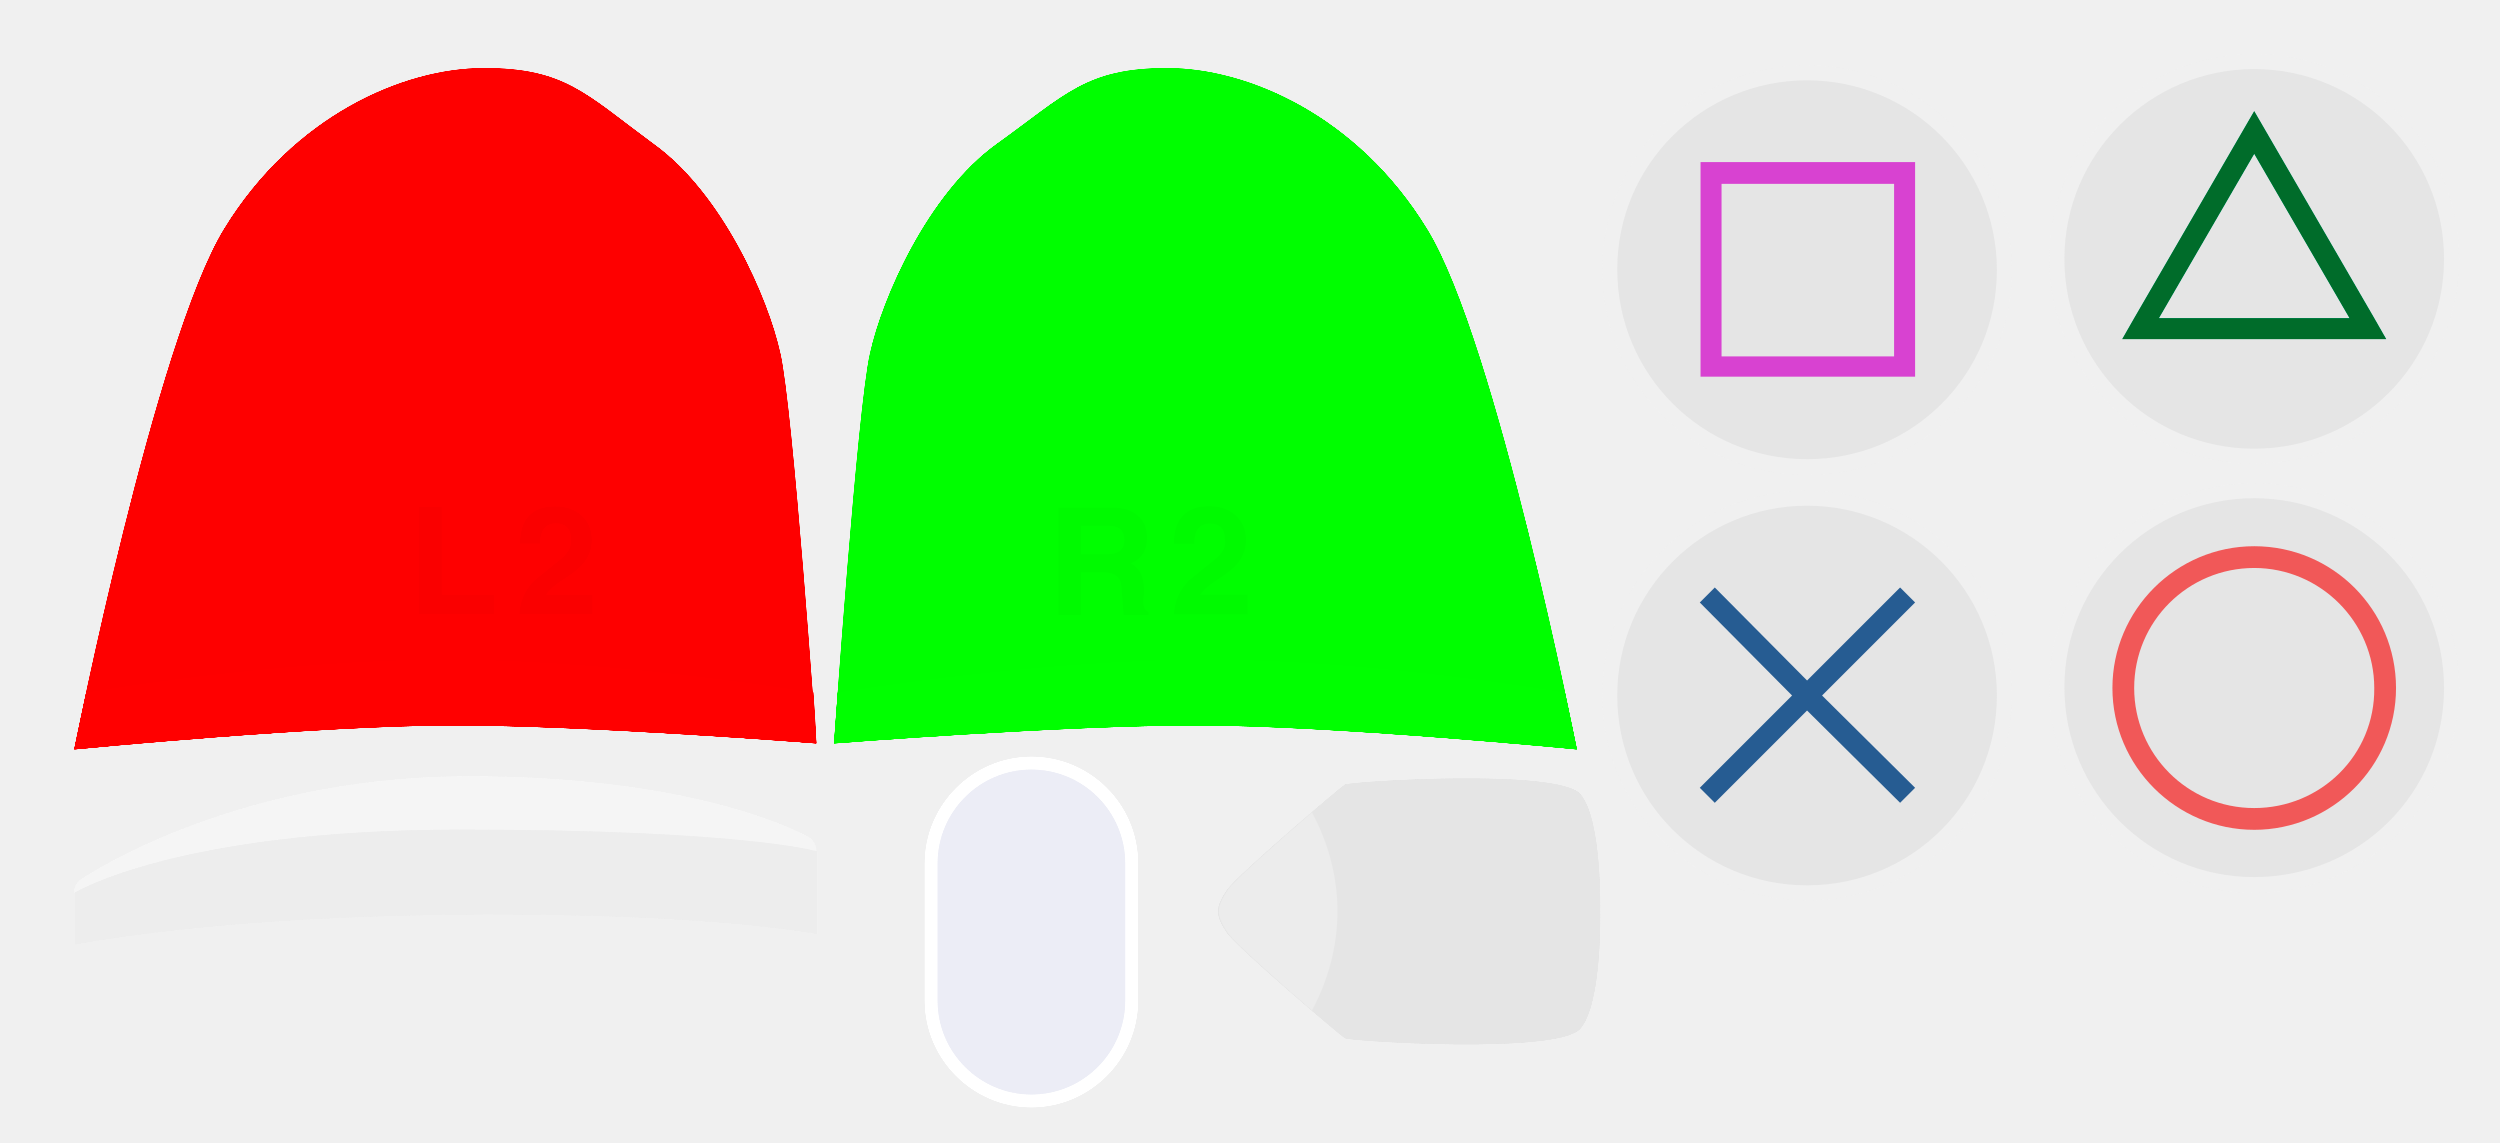
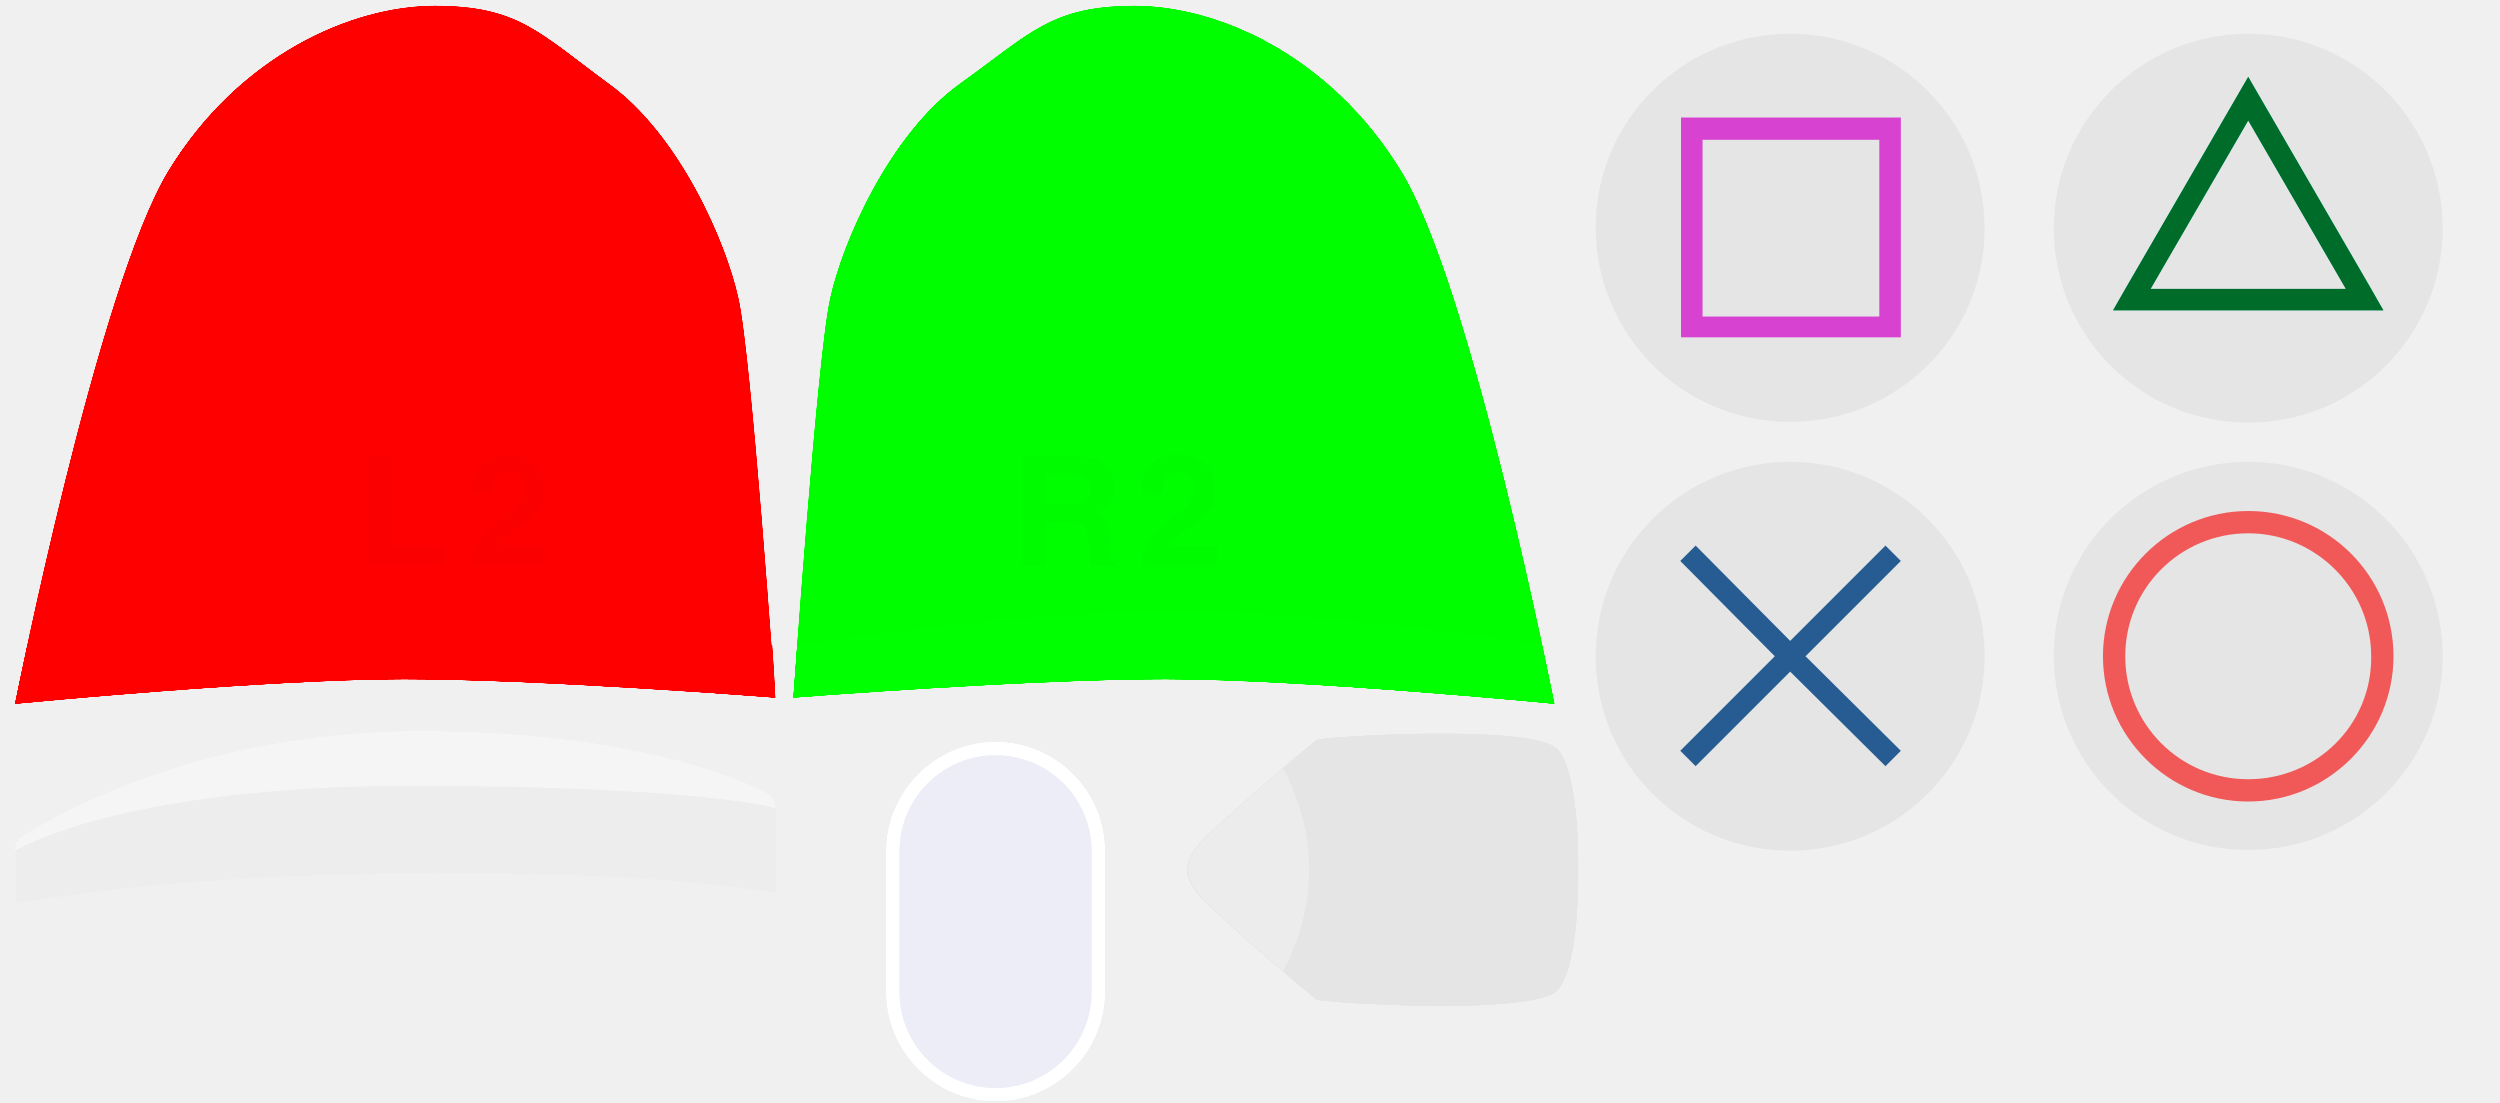
- <svg xmlns="http://www.w3.org/2000/svg" width="88.165mm" height="40.283mm" viewBox="0 0 88.165 40.283" version="1.1" id="svg214">
+ <svg xmlns="http://www.w3.org/2000/svg" width="86.065mm" height="37.941mm" viewBox="0 0 86.065 37.941" version="1.1" id="svg214">
  <defs id="defs208">
    <filter style="color-interpolation-filters:sRGB" id="filter176">
      <feColorMatrix type="hueRotate" values="180" result="color1" id="feColorMatrix172" />
      <feColorMatrix values="-1 0 0 0 1 0 -1 0 0 1 0 0 -1 0 1 -0.21 -0.72 -0.07 2 0 " result="color2" id="feColorMatrix174" />
    </filter>
    <filter style="color-interpolation-filters:sRGB" id="filter182">
      <feColorMatrix type="hueRotate" values="180" result="color1" id="feColorMatrix178" />
      <feColorMatrix values="-1 0 0 0 1 0 -1 0 0 1 0 0 -1 0 1 -0.21 -0.72 -0.07 2 0 " result="fbSourceGraphic" id="feColorMatrix180" />
      <feColorMatrix result="fbSourceGraphicAlpha" in="fbSourceGraphic" values="0 0 0 -1 0 0 0 0 -1 0 0 0 0 -1 0 0 0 0 1 0" id="feColorMatrix1200" />
      <feComposite in2="fbSourceGraphic" id="feComposite1202" operator="arithmetic" k1="0" k2="1" result="composite1" in="fbSourceGraphic" k3="0" k4="0" />
      <feColorMatrix id="feColorMatrix1204" in="composite1" values="1" type="saturate" result="colormatrix1" />
      <feFlood id="feFlood1206" flood-opacity="1" flood-color="rgb(0,255,0)" result="flood1" />
      <feBlend in2="colormatrix1" id="feBlend1208" in="flood1" mode="multiply" result="blend1" />
      <feBlend in2="blend1" id="feBlend1210" mode="screen" result="blend2" />
      <feColorMatrix id="feColorMatrix1212" in="blend2" values="1" type="saturate" result="colormatrix2" />
      <feComposite in2="fbSourceGraphic" id="feComposite1214" in="colormatrix2" operator="in" result="composite2" />
    </filter>
    <filter style="color-interpolation-filters:sRGB" id="filter188">
      <feColorMatrix type="hueRotate" values="180" result="color1" id="feColorMatrix184" />
      <feColorMatrix values="-1 0 0 0 1 0 -1 0 0 1 0 0 -1 0 1 -0.21 -0.72 -0.07 2 0 " result="color2" id="feColorMatrix186" />
    </filter>
    <filter style="color-interpolation-filters:sRGB" id="filter194">
      <feColorMatrix type="hueRotate" values="180" result="color1" id="feColorMatrix190" />
      <feColorMatrix values="-1 0 0 0 1 0 -1 0 0 1 0 0 -1 0 1 -0.21 -0.72 -0.07 2 0 " result="color2" id="feColorMatrix192" />
    </filter>
    <filter style="color-interpolation-filters:sRGB" id="filter200">
      <feColorMatrix type="hueRotate" values="180" result="color1" id="feColorMatrix196" />
      <feColorMatrix values="-1 0 0 0 1 0 -1 0 0 1 0 0 -1 0 1 -0.21 -0.72 -0.07 2 0 " result="color2" id="feColorMatrix198" />
    </filter>
    <filter style="color-interpolation-filters:sRGB" id="filter206">
      <feColorMatrix type="hueRotate" values="180" result="color1" id="feColorMatrix202" />
      <feColorMatrix values="-1 0 0 0 1 0 -1 0 0 1 0 0 -1 0 1 -0.21 -0.72 -0.07 2 0 " result="color2" id="feColorMatrix204" />
    </filter>
    <filter style="color-interpolation-filters:sRGB" id="filter212">
      <feColorMatrix type="hueRotate" values="180" result="color1" id="feColorMatrix208" />
      <feColorMatrix values="-1 0 0 0 1 0 -1 0 0 1 0 0 -1 0 1 -0.21 -0.72 -0.07 2 0 " result="color2" id="feColorMatrix210" />
    </filter>
    <filter style="color-interpolation-filters:sRGB" id="filter218">
      <feColorMatrix type="hueRotate" values="180" result="color1" id="feColorMatrix214" />
      <feColorMatrix values="-1 0 0 0 1 0 -1 0 0 1 0 0 -1 0 1 -0.21 -0.72 -0.07 2 0 " result="color2" id="feColorMatrix216" />
    </filter>
    <filter style="color-interpolation-filters:sRGB" id="filter1459">
      <feComposite in2="SourceGraphic" operator="arithmetic" k1="0" k2="1" result="composite1" id="feComposite1445" k3="0" k4="0" />
      <feColorMatrix in="composite1" values="1" type="saturate" result="colormatrix1" id="feColorMatrix1447" />
      <feFlood flood-opacity="1" flood-color="rgb(255,0,0)" result="flood1" id="feFlood1449" />
      <feBlend in="flood1" in2="colormatrix1" mode="multiply" result="blend1" id="feBlend1451" />
      <feBlend in2="blend1" mode="screen" result="blend2" id="feBlend1453" />
      <feColorMatrix in="blend2" values="1" type="saturate" result="colormatrix2" id="feColorMatrix1455" />
      <feComposite in="colormatrix2" in2="SourceGraphic" operator="in" result="composite2" id="feComposite1457" />
    </filter>
  </defs>
-   <g id="layer1" transform="translate(-51.92339,-144.9109)">
-     <g id="g1509">
-       <g style="filter:url(#filter218)" transform="matrix(0.2645833,0,0,0.2645833,-0.9998883,108.3931)" id="g155">
-         <g id="g153">
-           <path d="m 337.5,240.6 c 6.9,0 12.5,5.6 12.5,12.5 v 18.3 c 0,6.9 -5.6,12.5 -12.5,12.5 -6.9,0 -12.5,-5.6 -12.5,-12.5 v -18.3 c 0,-6.9 5.6,-12.5 12.5,-12.5 m 0,-1.7 c -7.8,0 -14.2,6.4 -14.2,14.2 v 18.3 c 0,7.8 6.4,14.2 14.2,14.2 7.8,0 14.2,-6.4 14.2,-14.2 v -18.3 c 0,-7.9 -6.4,-14.2 -14.2,-14.2 z" id="path149" />
-           <path d="m 337.5,240.6 c -6.9,0 -12.5,5.6 -12.5,12.5 v 18.3 c 0,6.9 5.6,12.5 12.5,12.5 6.9,0 12.5,-5.6 12.5,-12.5 v -18.3 c 0,-6.9 -5.6,-12.5 -12.5,-12.5 z" id="path151" style="fill:#10111a" />
+   <g id="layer1" transform="translate(-54.02339,-147.1109)">
+     <g id="g155" transform="matrix(0.2645833,0,0,0.2645833,-0.9998883,109.4514)" style="filter:url(#filter218)">
+       <g id="g153">
+         <path id="path149" d="m 337.5,240.6 c 6.9,0 12.5,5.6 12.5,12.5 v 18.3 c 0,6.9 -5.6,12.5 -12.5,12.5 -6.9,0 -12.5,-5.6 -12.5,-12.5 v -18.3 c 0,-6.9 5.6,-12.5 12.5,-12.5 m 0,-1.7 c -7.8,0 -14.2,6.4 -14.2,14.2 v 18.3 c 0,7.8 6.4,14.2 14.2,14.2 7.8,0 14.2,-6.4 14.2,-14.2 v -18.3 c 0,-7.9 -6.4,-14.2 -14.2,-14.2 z" />
+         <path style="fill:#10111a" id="path151" d="m 337.5,240.6 c -6.9,0 -12.5,5.6 -12.5,12.5 v 18.3 c 0,6.9 5.6,12.5 12.5,12.5 6.9,0 12.5,-5.6 12.5,-12.5 v -18.3 c 0,-6.9 -5.6,-12.5 -12.5,-12.5 z" />
+       </g>
+     </g>
+     <g id="g181" transform="matrix(0.2645833,0,0,0.2645833,25.45845,86.69726)" style="filter:url(#filter212)">
+       <path d="m 310.7,325.9 c -2.9,-3.5 -30.7,-1.7 -31.4,-1.3 -0.7,0.4 -14.3,12 -15.7,14 -1.4,2 -1.2,2.9 -1.2,2.9 0,0 -0.2,0.9 1.2,2.9 1.4,2 15,13.6 15.7,14 0.7,0.4 28.5,2.2 31.4,-1.3 2.9,-3.5 2.6,-15.6 2.6,-15.6 0,0 0.3,-12.1 -2.6,-15.6 z" id="path177" style="fill:#1a1a1a" />
+       <path enable-background="new    " d="m 274.9,328.3 c -4.3,3.7 -10.3,9 -11.2,10.3 -1.4,2 -1.2,2.9 -1.2,2.9 0,0 -0.2,0.9 1.2,2.9 0.9,1.3 6.9,6.6 11.2,10.3 2.1,-3.9 3.4,-8.4 3.4,-13.2 0,-4.8 -1.3,-9.3 -3.4,-13.2 z" id="path179" style="opacity:0.25" />
+     </g>
+     <g id="g274" transform="matrix(0.2645833,0,0,0.2645833,-82.07153,79.24263)" style="filter:url(#filter206)">
+       <g id="g270">
+         <path style="fill:#1a1a1a" d="m 806.9,368.1 c -14.5,0 -26.3,-11.8 -26.3,-26.3 0,-14.5 11.8,-26.3 26.3,-26.3 14.5,0 26.3,11.8 26.3,26.3 0,14.5 -11.8,26.3 -26.3,26.3 z" id="path266" />
+         <path style="fill:#0f0f0f" d="m 806.9,316.6 c 13.9,0 25.3,11.3 25.3,25.3 0,14 -11.3,25.2 -25.3,25.2 -14,0 -25.3,-11.3 -25.3,-25.3 0,-14 11.4,-25.2 25.3,-25.2 m 0,-2 c -15,0 -27.3,12.2 -27.3,27.3 0,15.1 12.2,27.3 27.3,27.3 15.1,0 27.3,-12.2 27.3,-27.3 0,-15.1 -12.3,-27.3 -27.3,-27.3 z" id="path268" />
+       </g>
+       <path style="fill:#ff6666" d="m 806.9,323 c -10.4,0 -18.9,8.5 -18.9,18.9 0,10.4 8.5,18.9 18.9,18.9 10.4,0 18.9,-8.5 18.9,-18.9 0,-10.4 -8.4,-18.9 -18.9,-18.9 z m 0,34.9 c -8.9,0 -16,-7.2 -16,-16 0,-8.9 7.2,-16 16,-16 8.8,0 16,7.2 16,16 0.1,8.9 -7.1,16 -16,16 z" id="path272" />
+     </g>
+     <g id="g284" transform="matrix(0.2645833,0,0,0.2645833,-82.6007,64.00224)" style="filter:url(#filter200)">
+       <g id="g280">
+         <path style="fill:#1a1a1a" d="m 749.3,425.7 c -14.5,0 -26.3,-11.8 -26.3,-26.3 0,-14.5 11.8,-26.3 26.3,-26.3 14.5,0 26.3,11.8 26.3,26.3 0,14.5 -11.8,26.3 -26.3,26.3 z" id="path276" />
+         <path style="fill:#0f0f0f" d="m 749.3,374.2 c 13.9,0 25.3,11.3 25.3,25.3 0,14 -11.3,25.3 -25.3,25.3 -14,0 -25.3,-11.3 -25.3,-25.3 0,-14 11.4,-25.3 25.3,-25.3 m 0,-2 c -15,0 -27.3,12.2 -27.3,27.3 0,15 12.2,27.3 27.3,27.3 15.1,0 27.3,-12.2 27.3,-27.3 0,-15 -12.2,-27.3 -27.3,-27.3 z" id="path278" />
+       </g>
+       <polygon style="fill:#7cb2e8" points="749.3,401.5 761.7,413.8 763.7,411.8 751.3,399.5 763.7,387.1 761.7,385.1 749.3,397.5 737,385.1 735,387.1 747.3,399.5 735,411.8 737,413.8 " id="polygon282" />
+     </g>
+     <g id="g294" transform="matrix(0.2645833,0,0,0.2645833,-67.3607,64.50533)" style="filter:url(#filter194)">
+       <g id="g290">
+         <path style="fill:#1a1a1a" d="m 691.8,368.1 c -14.5,0 -26.3,-11.8 -26.3,-26.3 0,-14.5 11.8,-26.3 26.3,-26.3 14.5,0 26.3,11.8 26.3,26.3 0,14.5 -11.9,26.3 -26.3,26.3 z" id="path286" />
+         <path style="fill:#0f0f0f" d="m 691.7,316.6 c 13.9,0 25.3,11.3 25.3,25.3 0,14 -11.3,25.2 -25.3,25.2 -14,0 -25.3,-11.3 -25.3,-25.3 0,-14 11.4,-25.2 25.3,-25.2 m 0,-2 c -15,0 -27.3,12.2 -27.3,27.3 0,15.1 12.2,27.3 27.3,27.3 15.1,0 27.3,-12.2 27.3,-27.3 0,-15.1 -12.2,-27.3 -27.3,-27.3 z" id="path288" />
+       </g>
+       <path style="fill:#ff69f8" d="m 703.3,327.5 h -23 -2.8 v 2.8 23 2.8 h 2.8 23 2.8 v -2.8 -23 -2.8 z m 0,25.9 h -23 v -23 h 23 z" id="path292" />
+     </g>
+     <g id="g304" transform="matrix(0.2645833,0,0,0.2645833,-66.83153,79.71878)" style="filter:url(#filter188)">
+       <g id="g300">
+         <path style="fill:#1a1a1a" d="m 749.3,310.6 c -14.5,0 -26.3,-11.8 -26.3,-26.3 0,-14.5 11.8,-26.3 26.3,-26.3 14.5,0 26.3,11.8 26.3,26.3 0,14.5 -11.8,26.3 -26.3,26.3 z" id="path296" />
+         <path style="fill:#0f0f0f" d="m 749.3,259.1 c 13.9,0 25.3,11.3 25.3,25.3 0,14 -11.3,25.3 -25.3,25.3 -14,0 -25.3,-11.3 -25.3,-25.3 0,-14 11.4,-25.3 25.3,-25.3 m 0,-2 c -15,0 -27.3,12.2 -27.3,27.3 0,15.1 12.2,27.3 27.3,27.3 15.1,0 27.3,-12.2 27.3,-27.3 0,-15.1 -12.2,-27.3 -27.3,-27.3 z" id="path298" />
+       </g>
+       <path style="fill:#40e2a0" d="m 765.3,292.3 -16,-27.6 -16,27.6 -1.6,2.8 h 3.3 14.3 14.3 3.3 z m -16,0 h -12.7 l 12.7,-21.9 12.7,21.9 z" id="path302" />
+     </g>
+     <g id="g356" transform="matrix(0.2645833,0,0,0.2645833,-102.5999,121.6223)" style="filter:url(#filter182)">
+       <g id="g354">
+         <g id="g344">
+           <path style="fill:#121212" id="path340" d="m 794.2,187.9 c 0,0 -32.7,-3.2 -50.6,-3.2 -17.9,0 -48.4,2.4 -48.4,2.4 0,0 3.1,-44.7 4.8,-52 1.6,-7.3 7.7,-21.3 16.9,-27.9 9.2,-6.6 11.9,-10.1 22.7,-10.1 10.8,0 25.4,6.4 34.6,21.4 9.3,15 20,69.4 20,69.4 z" />
+           <path style="fill:#0a0a0a" id="path342" d="m 695.7,180.3 c 0,0 26.1,-4.4 49,-4.4 22.8,0 47.9,4.4 47.9,4.4 1,4.7 1.6,7.6 1.6,7.6 0,0 -32.7,-3.2 -50.6,-3.2 -17.9,0 -48.4,2.4 -48.4,2.4 0,0 0.2,-2.7 0.5,-6.8 z" />
+         </g>
+         <g style="opacity:0.08" id="g352">
+           <g id="g348">
+             <path style="fill:#ffffff" id="path346" d="m 745.7,162.8 c -2.1,1.7 -3.2,2.6 -3.2,2.6 -1.2,1.2 -1.9,2.7 -2,4.5 h 9.8 v -2.6 H 744 c 0.3,-0.5 1,-1.2 2.1,-1.9 1.4,-0.9 2.3,-1.6 2.7,-2.1 0.9,-1 1.3,-2.1 1.3,-3.3 0,-1.4 -0.5,-2.5 -1.4,-3.3 -0.9,-0.8 -2.1,-1.2 -3.5,-1.2 -3.1,0 -4.7,1.7 -4.7,5 h 2.7 c 0,-1.8 0.7,-2.7 2.1,-2.7 1.3,0 2,0.7 2,2.1 0.2,1.1 -0.4,2 -1.6,2.9 z" />
+           </g>
+           <path style="fill:#ffffff" id="path350" d="m 728.1,164.3 h 3 c 1.5,0 2.3,0.6 2.4,1.9 0.1,1.2 0.2,2.5 0.3,3.8 h 3.3 v -0.4 c -0.5,-0.2 -0.7,-0.7 -0.7,-1.5 0,-0.2 0,-0.4 0.1,-0.8 v -0.7 c 0,-1.7 -0.6,-2.9 -1.8,-3.5 1.4,-0.5 2.2,-1.6 2.2,-3.4 0,-1.3 -0.4,-2.3 -1.3,-3 -0.8,-0.7 -1.9,-1 -3.2,-1 h -7.3 V 170 h 3 z m 0,-6.2 h 3.7 c 1.4,0 2.1,0.6 2.1,1.9 0,1.3 -0.8,1.9 -2.3,1.9 h -3.5 z" />
        </g>
      </g>
-       <g style="filter:url(#filter212)" transform="matrix(0.2645833,0,0,0.2645833,25.45845,86.69726)" id="g181">
-         <path style="fill:#1a1a1a" id="path177" d="m 310.7,325.9 c -2.9,-3.5 -30.7,-1.7 -31.4,-1.3 -0.7,0.4 -14.3,12 -15.7,14 -1.4,2 -1.2,2.9 -1.2,2.9 0,0 -0.2,0.9 1.2,2.9 1.4,2 15,13.6 15.7,14 0.7,0.4 28.5,2.2 31.4,-1.3 2.9,-3.5 2.6,-15.6 2.6,-15.6 0,0 0.3,-12.1 -2.6,-15.6 z" />
-         <path style="opacity:0.25" id="path179" d="m 274.9,328.3 c -4.3,3.7 -10.3,9 -11.2,10.3 -1.4,2 -1.2,2.9 -1.2,2.9 0,0 -0.2,0.9 1.2,2.9 0.9,1.3 6.9,6.6 11.2,10.3 2.1,-3.9 3.4,-8.4 3.4,-13.2 0,-4.8 -1.3,-9.3 -3.4,-13.2 z" enable-background="new    " />
+     </g>
+     <g style="filter:url(#filter176)" id="g336" transform="matrix(0.2645833,0,0,0.2645833,0.09151769,121.6223)">
+       <g id="g334">
+         <path style="fill:#0a0a0a" id="path330" d="m 205.8,207 c 0,-0.8 0.4,-1.5 1.1,-1.9 4.5,-2.9 23.4,-13.6 51.5,-13.6 26.9,0 41.1,5.9 45.1,8 0.8,0.4 1.2,1.2 1.2,2 0,0 -9.8,-2.9 -47.5,-2.9 -37.7,0 -51.4,8.4 -51.4,8.4 z" />
+         <path style="fill:#121212" id="path332" d="m 205.9,213.9 v 0 -6.9 c 0,0 13.7,-8.4 51.4,-8.4 37.8,0 47.5,2.9 47.5,2.9 v 11 0 c -7.7,-1.3 -21.2,-2.6 -44.1,-2.6 -28.5,0.1 -45.9,2.4 -54.8,4 z" />
      </g>
-       <g style="filter:url(#filter206)" transform="matrix(0.2645833,0,0,0.2645833,-82.07153,78.71346)" id="g274">
-         <g id="g270">
-           <path id="path266" d="m 806.9,368.1 c -14.5,0 -26.3,-11.8 -26.3,-26.3 0,-14.5 11.8,-26.3 26.3,-26.3 14.5,0 26.3,11.8 26.3,26.3 0,14.5 -11.8,26.3 -26.3,26.3 z" style="fill:#1a1a1a" />
-           <path id="path268" d="m 806.9,316.6 c 13.9,0 25.3,11.3 25.3,25.3 0,14 -11.3,25.2 -25.3,25.2 -14,0 -25.3,-11.3 -25.3,-25.3 0,-14 11.4,-25.2 25.3,-25.2 m 0,-2 c -15,0 -27.3,12.2 -27.3,27.3 0,15.1 12.2,27.3 27.3,27.3 15.1,0 27.3,-12.2 27.3,-27.3 0,-15.1 -12.3,-27.3 -27.3,-27.3 z" style="fill:#0f0f0f" />
+     </g>
+     <g id="g1427" style="filter:url(#filter1459)">
+       <g transform="matrix(0.2645833,0,0,0.2645833,0.09151769,121.6223)" id="g362" style="filter:url(#filter176)">
+         <path d="m 205.8,187.9 c 0,0 32.7,-3.2 50.6,-3.2 17.9,0 48.3,2.4 48.3,2.4 0,0 -3.1,-44.7 -4.8,-52 -1.6,-7.3 -7.7,-21.3 -16.9,-27.9 -9.1,-6.7 -11.8,-10.1 -22.6,-10.1 -10.8,0 -25.4,6.4 -34.6,21.4 -9.2,15 -20,69.4 -20,69.4 z" id="path358" style="fill:#121212" />
+         <path d="m 304.3,180.3 c 0,0 -26.1,-4.4 -49,-4.4 -22.8,0 -47.9,4.4 -47.9,4.4 -1,4.7 -1.6,7.6 -1.6,7.6 0,0 32.7,-3.2 50.6,-3.2 17.9,0 48.3,2.4 48.3,2.4 0,0 -0.1,-2.7 -0.4,-6.8 z" id="path360" style="fill:#0a0a0a" />
+       </g>
+       <g transform="matrix(0.2645833,0,0,0.2645833,0.09151769,121.6223)" id="g370" style="opacity:0.08;filter:url(#filter176)">
+         <g id="g366">
+           <path d="m 270.3,162.8 c -2.1,1.7 -3.2,2.6 -3.2,2.6 -1.2,1.2 -1.9,2.7 -2,4.5 h 9.8 v -2.6 h -6.2 c 0.3,-0.5 1,-1.2 2.1,-1.9 1.4,-0.9 2.3,-1.6 2.7,-2.1 0.9,-1 1.3,-2.1 1.3,-3.3 0,-1.4 -0.5,-2.5 -1.4,-3.3 -0.9,-0.8 -2.1,-1.2 -3.5,-1.2 -3.1,0 -4.7,1.7 -4.7,5 h 2.7 c 0,-1.8 0.7,-2.7 2.1,-2.7 1.3,0 2,0.7 2,2.1 0.1,1.1 -0.5,2 -1.7,2.9 z" id="path364" style="fill:#ffffff" />
        </g>
-         <path id="path272" d="m 806.9,323 c -10.4,0 -18.9,8.5 -18.9,18.9 0,10.4 8.5,18.9 18.9,18.9 10.4,0 18.9,-8.5 18.9,-18.9 0,-10.4 -8.4,-18.9 -18.9,-18.9 z m 0,34.9 c -8.9,0 -16,-7.2 -16,-16 0,-8.9 7.2,-16 16,-16 8.8,0 16,7.2 16,16 0.1,8.9 -7.1,16 -16,16 z" style="fill:#ff6666" />
-       </g>
-       <g style="filter:url(#filter200)" transform="matrix(0.2645833,0,0,0.2645833,-82.6007,63.73804)" id="g284">
-         <g id="g280">
-           <path id="path276" d="m 749.3,425.7 c -14.5,0 -26.3,-11.8 -26.3,-26.3 0,-14.5 11.8,-26.3 26.3,-26.3 14.5,0 26.3,11.8 26.3,26.3 0,14.5 -11.8,26.3 -26.3,26.3 z" style="fill:#1a1a1a" />
-           <path id="path278" d="m 749.3,374.2 c 13.9,0 25.3,11.3 25.3,25.3 0,14 -11.3,25.3 -25.3,25.3 -14,0 -25.3,-11.3 -25.3,-25.3 0,-14 11.4,-25.3 25.3,-25.3 m 0,-2 c -15,0 -27.3,12.2 -27.3,27.3 0,15 12.2,27.3 27.3,27.3 15.1,0 27.3,-12.2 27.3,-27.3 0,-15 -12.2,-27.3 -27.3,-27.3 z" style="fill:#0f0f0f" />
-         </g>
-         <polygon id="polygon282" points="749.3,401.5 761.7,413.8 763.7,411.8 751.3,399.5 763.7,387.1 761.7,385.1 749.3,397.5 737,385.1 735,387.1 747.3,399.5 735,411.8 737,413.8 " style="fill:#7cb2e8" />
-       </g>
-       <g style="filter:url(#filter194)" transform="matrix(0.2645833,0,0,0.2645833,-67.3607,63.97617)" id="g294">
-         <g id="g290">
-           <path id="path286" d="m 691.8,368.1 c -14.5,0 -26.3,-11.8 -26.3,-26.3 0,-14.5 11.8,-26.3 26.3,-26.3 14.5,0 26.3,11.8 26.3,26.3 0,14.5 -11.9,26.3 -26.3,26.3 z" style="fill:#1a1a1a" />
-           <path id="path288" d="m 691.7,316.6 c 13.9,0 25.3,11.3 25.3,25.3 0,14 -11.3,25.2 -25.3,25.2 -14,0 -25.3,-11.3 -25.3,-25.3 0,-14 11.4,-25.2 25.3,-25.2 m 0,-2 c -15,0 -27.3,12.2 -27.3,27.3 0,15.1 12.2,27.3 27.3,27.3 15.1,0 27.3,-12.2 27.3,-27.3 0,-15.1 -12.2,-27.3 -27.3,-27.3 z" style="fill:#0f0f0f" />
-         </g>
-         <path id="path292" d="m 703.3,327.5 h -23 -2.8 v 2.8 23 2.8 h 2.8 23 2.8 v -2.8 -23 -2.8 z m 0,25.9 h -23 v -23 h 23 z" style="fill:#ff69f8" />
-       </g>
-       <g style="filter:url(#filter188)" transform="matrix(0.2645833,0,0,0.2645833,-66.83153,78.79283)" id="g304">
-         <g id="g300">
-           <path id="path296" d="m 749.3,310.6 c -14.5,0 -26.3,-11.8 -26.3,-26.3 0,-14.5 11.8,-26.3 26.3,-26.3 14.5,0 26.3,11.8 26.3,26.3 0,14.5 -11.8,26.3 -26.3,26.3 z" style="fill:#1a1a1a" />
-           <path id="path298" d="m 749.3,259.1 c 13.9,0 25.3,11.3 25.3,25.3 0,14 -11.3,25.3 -25.3,25.3 -14,0 -25.3,-11.3 -25.3,-25.3 0,-14 11.4,-25.3 25.3,-25.3 m 0,-2 c -15,0 -27.3,12.2 -27.3,27.3 0,15.1 12.2,27.3 27.3,27.3 15.1,0 27.3,-12.2 27.3,-27.3 0,-15.1 -12.2,-27.3 -27.3,-27.3 z" style="fill:#0f0f0f" />
-         </g>
-         <path id="path302" d="m 765.3,292.3 -16,-27.6 -16,27.6 -1.6,2.8 h 3.3 14.3 14.3 3.3 z m -16,0 h -12.7 l 12.7,-21.9 12.7,21.9 z" style="fill:#40e2a0" />
-       </g>
-       <g style="filter:url(#filter182)" transform="matrix(0.2645833,0,0,0.2645833,-102.5999,121.6223)" id="g356">
-         <g id="g354">
-           <g id="g344">
-             <path d="m 794.2,187.9 c 0,0 -32.7,-3.2 -50.6,-3.2 -17.9,0 -48.4,2.4 -48.4,2.4 0,0 3.1,-44.7 4.8,-52 1.6,-7.3 7.7,-21.3 16.9,-27.9 9.2,-6.6 11.9,-10.1 22.7,-10.1 10.8,0 25.4,6.4 34.6,21.4 9.3,15 20,69.4 20,69.4 z" id="path340" style="fill:#121212" />
-             <path d="m 695.7,180.3 c 0,0 26.1,-4.4 49,-4.4 22.8,0 47.9,4.4 47.9,4.4 1,4.7 1.6,7.6 1.6,7.6 0,0 -32.7,-3.2 -50.6,-3.2 -17.9,0 -48.4,2.4 -48.4,2.4 0,0 0.2,-2.7 0.5,-6.8 z" id="path342" style="fill:#0a0a0a" />
-           </g>
-           <g id="g352" style="opacity:0.08">
-             <g id="g348">
-               <path d="m 745.7,162.8 c -2.1,1.7 -3.2,2.6 -3.2,2.6 -1.2,1.2 -1.9,2.7 -2,4.5 h 9.8 v -2.6 H 744 c 0.3,-0.5 1,-1.2 2.1,-1.9 1.4,-0.9 2.3,-1.6 2.7,-2.1 0.9,-1 1.3,-2.1 1.3,-3.3 0,-1.4 -0.5,-2.5 -1.4,-3.3 -0.9,-0.8 -2.1,-1.2 -3.5,-1.2 -3.1,0 -4.7,1.7 -4.7,5 h 2.7 c 0,-1.8 0.7,-2.7 2.1,-2.7 1.3,0 2,0.7 2,2.1 0.2,1.1 -0.4,2 -1.6,2.9 z" id="path346" style="fill:#ffffff" />
-             </g>
-             <path d="m 728.1,164.3 h 3 c 1.5,0 2.3,0.6 2.4,1.9 0.1,1.2 0.2,2.5 0.3,3.8 h 3.3 v -0.4 c -0.5,-0.2 -0.7,-0.7 -0.7,-1.5 0,-0.2 0,-0.4 0.1,-0.8 v -0.7 c 0,-1.7 -0.6,-2.9 -1.8,-3.5 1.4,-0.5 2.2,-1.6 2.2,-3.4 0,-1.3 -0.4,-2.3 -1.3,-3 -0.8,-0.7 -1.9,-1 -3.2,-1 h -7.3 V 170 h 3 z m 0,-6.2 h 3.7 c 1.4,0 2.1,0.6 2.1,1.9 0,1.3 -0.8,1.9 -2.3,1.9 h -3.5 z" id="path350" style="fill:#ffffff" />
-           </g>
-         </g>
-       </g>
-       <g transform="matrix(0.2645833,0,0,0.2645833,0.09151769,121.6223)" id="g336" style="filter:url(#filter176)">
-         <g id="g334">
-           <path d="m 205.8,207 c 0,-0.8 0.4,-1.5 1.1,-1.9 4.5,-2.9 23.4,-13.6 51.5,-13.6 26.9,0 41.1,5.9 45.1,8 0.8,0.4 1.2,1.2 1.2,2 0,0 -9.8,-2.9 -47.5,-2.9 -37.7,0 -51.4,8.4 -51.4,8.4 z" id="path330" style="fill:#0a0a0a" />
-           <path d="m 205.9,213.9 v 0 -6.9 c 0,0 13.7,-8.4 51.4,-8.4 37.8,0 47.5,2.9 47.5,2.9 v 11 0 c -7.7,-1.3 -21.2,-2.6 -44.1,-2.6 -28.5,0.1 -45.9,2.4 -54.8,4 z" id="path332" style="fill:#121212" />
-         </g>
-       </g>
-       <g style="filter:url(#filter1459)" id="g1427">
-         <g style="filter:url(#filter176)" id="g362" transform="matrix(0.2645833,0,0,0.2645833,0.09151769,121.6223)">
-           <path style="fill:#121212" id="path358" d="m 205.8,187.9 c 0,0 32.7,-3.2 50.6,-3.2 17.9,0 48.3,2.4 48.3,2.4 0,0 -3.1,-44.7 -4.8,-52 -1.6,-7.3 -7.7,-21.3 -16.9,-27.9 -9.1,-6.7 -11.8,-10.1 -22.6,-10.1 -10.8,0 -25.4,6.4 -34.6,21.4 -9.2,15 -20,69.4 -20,69.4 z" />
-           <path style="fill:#0a0a0a" id="path360" d="m 304.3,180.3 c 0,0 -26.1,-4.4 -49,-4.4 -22.8,0 -47.9,4.4 -47.9,4.4 -1,4.7 -1.6,7.6 -1.6,7.6 0,0 32.7,-3.2 50.6,-3.2 17.9,0 48.3,2.4 48.3,2.4 0,0 -0.1,-2.7 -0.4,-6.8 z" />
-         </g>
-         <g style="opacity:0.08;filter:url(#filter176)" id="g370" transform="matrix(0.2645833,0,0,0.2645833,0.09151769,121.6223)">
-           <g id="g366">
-             <path style="fill:#ffffff" id="path364" d="m 270.3,162.8 c -2.1,1.7 -3.2,2.6 -3.2,2.6 -1.2,1.2 -1.9,2.7 -2,4.5 h 9.8 v -2.6 h -6.2 c 0.3,-0.5 1,-1.2 2.1,-1.9 1.4,-0.9 2.3,-1.6 2.7,-2.1 0.9,-1 1.3,-2.1 1.3,-3.3 0,-1.4 -0.5,-2.5 -1.4,-3.3 -0.9,-0.8 -2.1,-1.2 -3.5,-1.2 -3.1,0 -4.7,1.7 -4.7,5 h 2.7 c 0,-1.8 0.7,-2.7 2.1,-2.7 1.3,0 2,0.7 2,2.1 0.1,1.1 -0.5,2 -1.7,2.9 z" />
-           </g>
-           <polygon style="fill:#ffffff" id="polygon368" points="261.8,167.3 254.8,167.3 254.8,155.6 251.7,155.6 251.7,169.9 261.8,169.9 " />
-         </g>
+         <polygon points="251.7,169.9 261.8,169.9 261.8,167.3 254.8,167.3 254.8,155.6 251.7,155.6 " id="polygon368" style="fill:#ffffff" />
      </g>
    </g>
  </g>
</svg>
